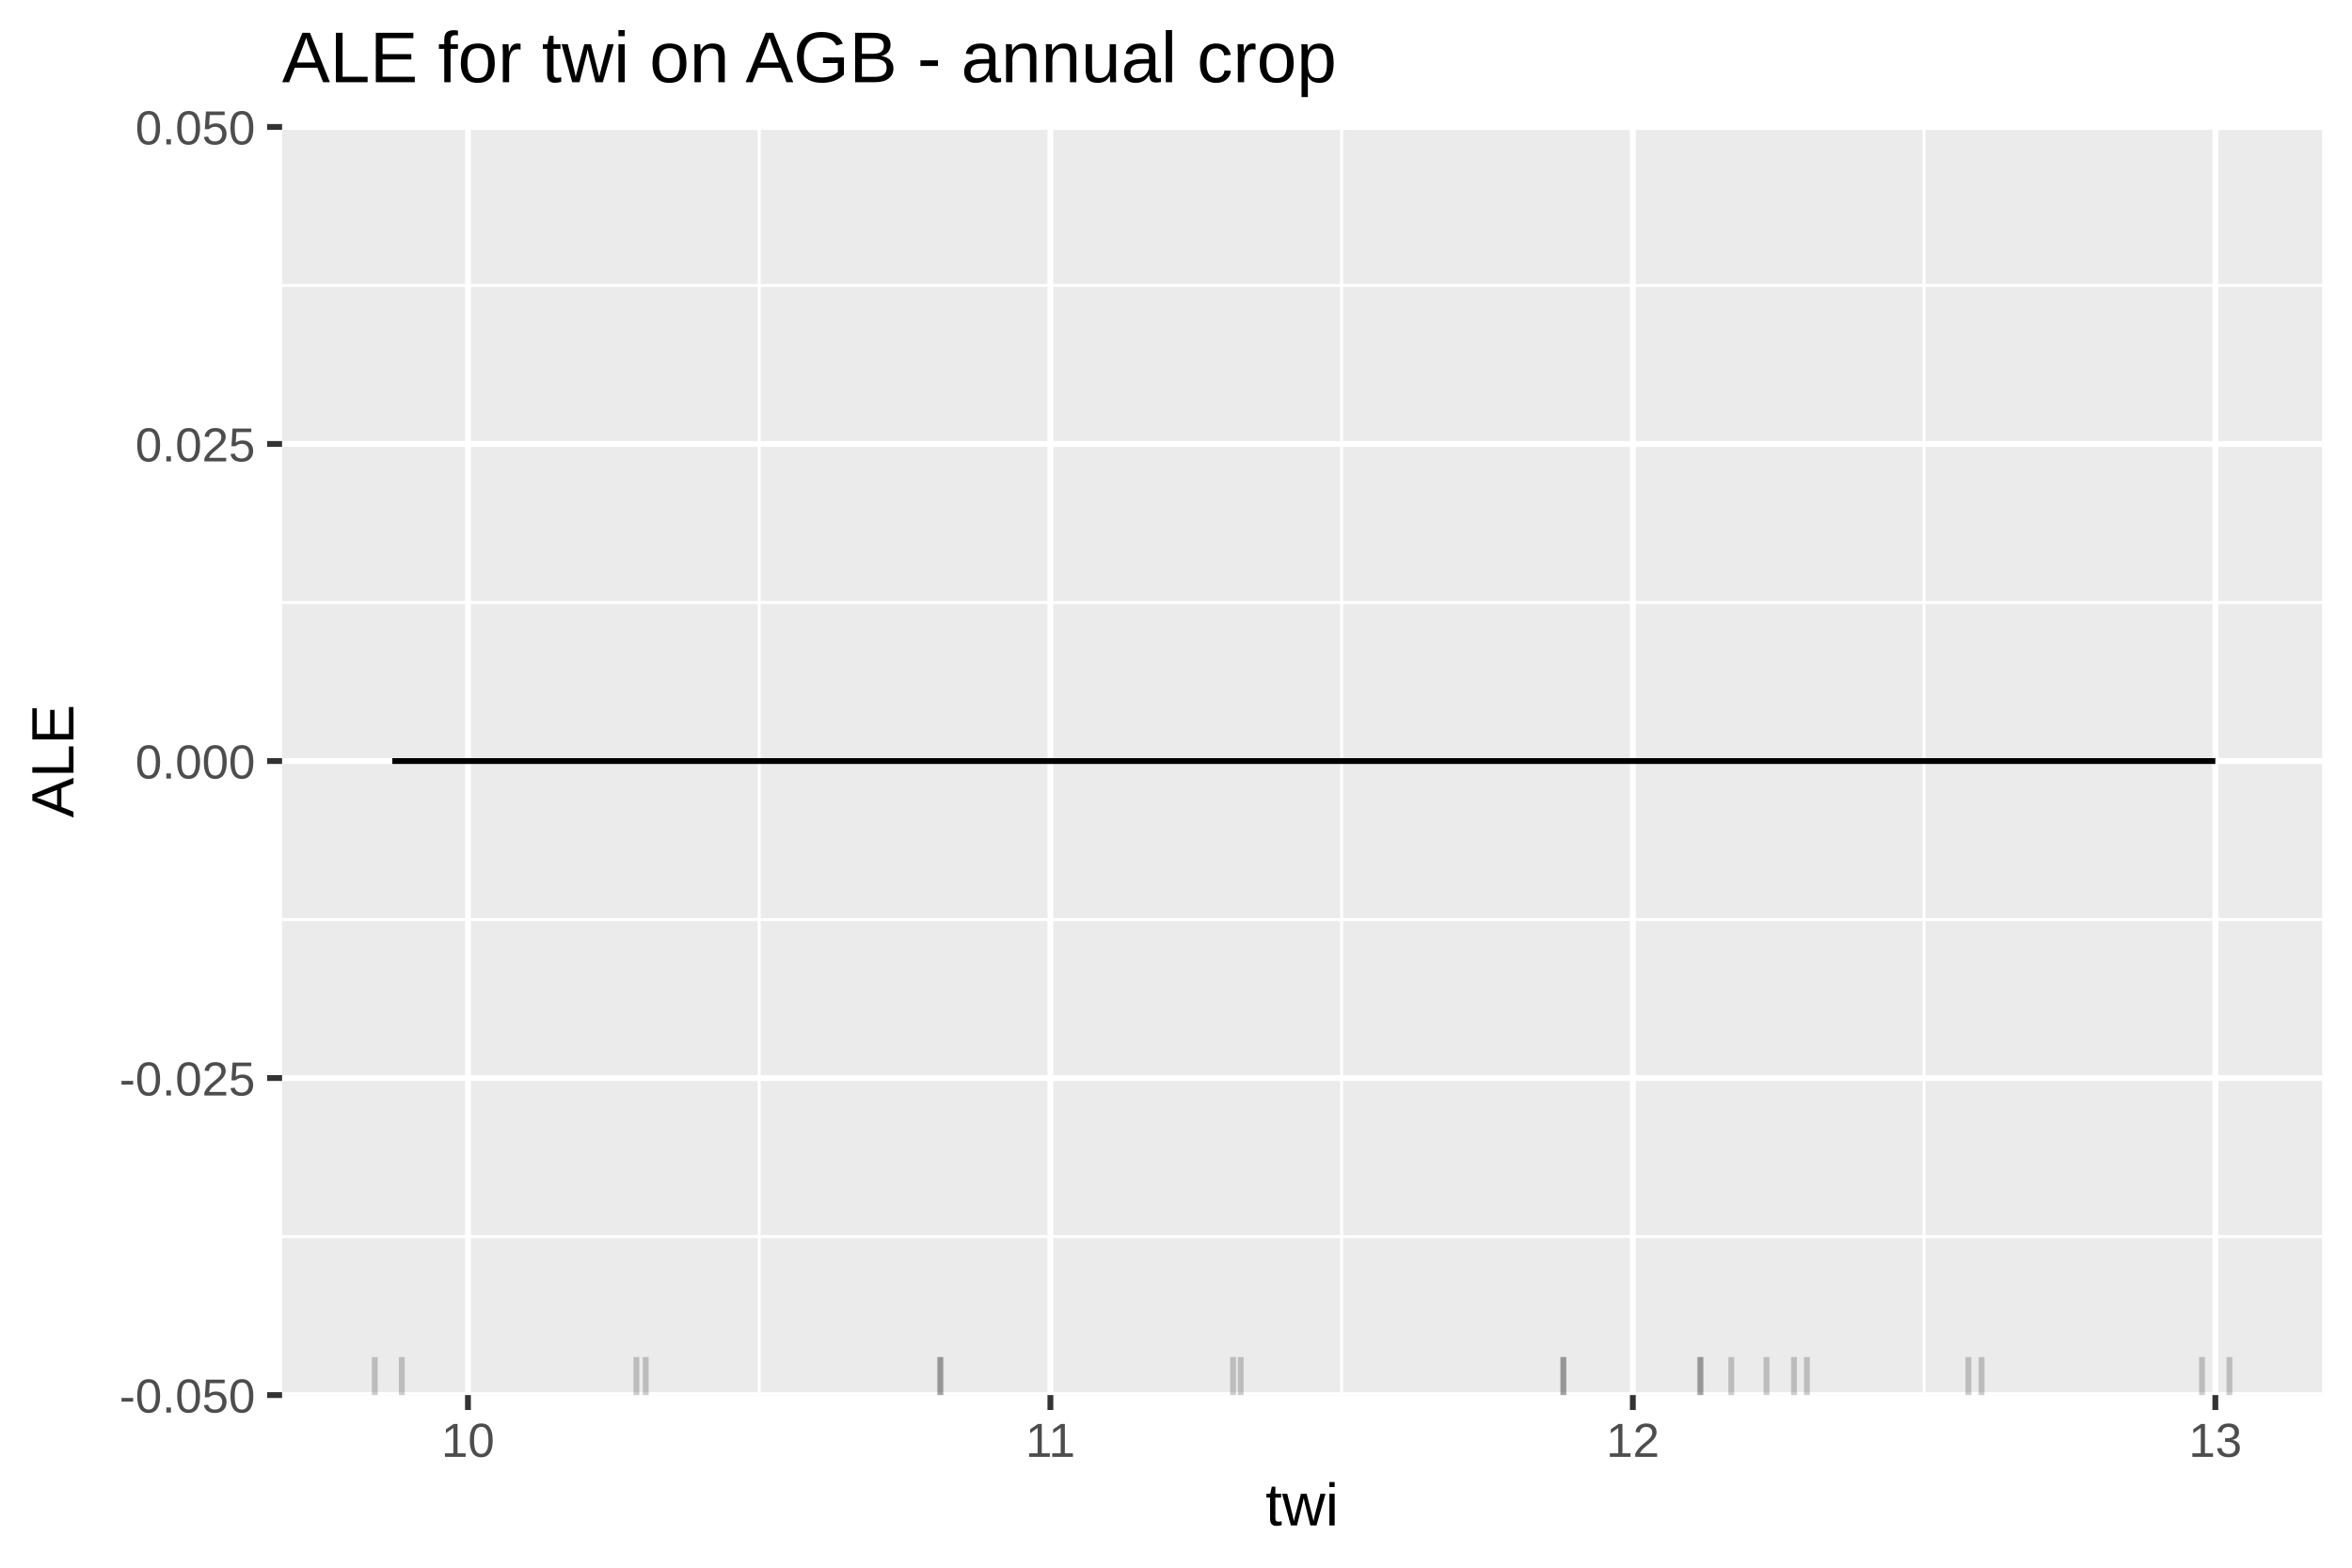
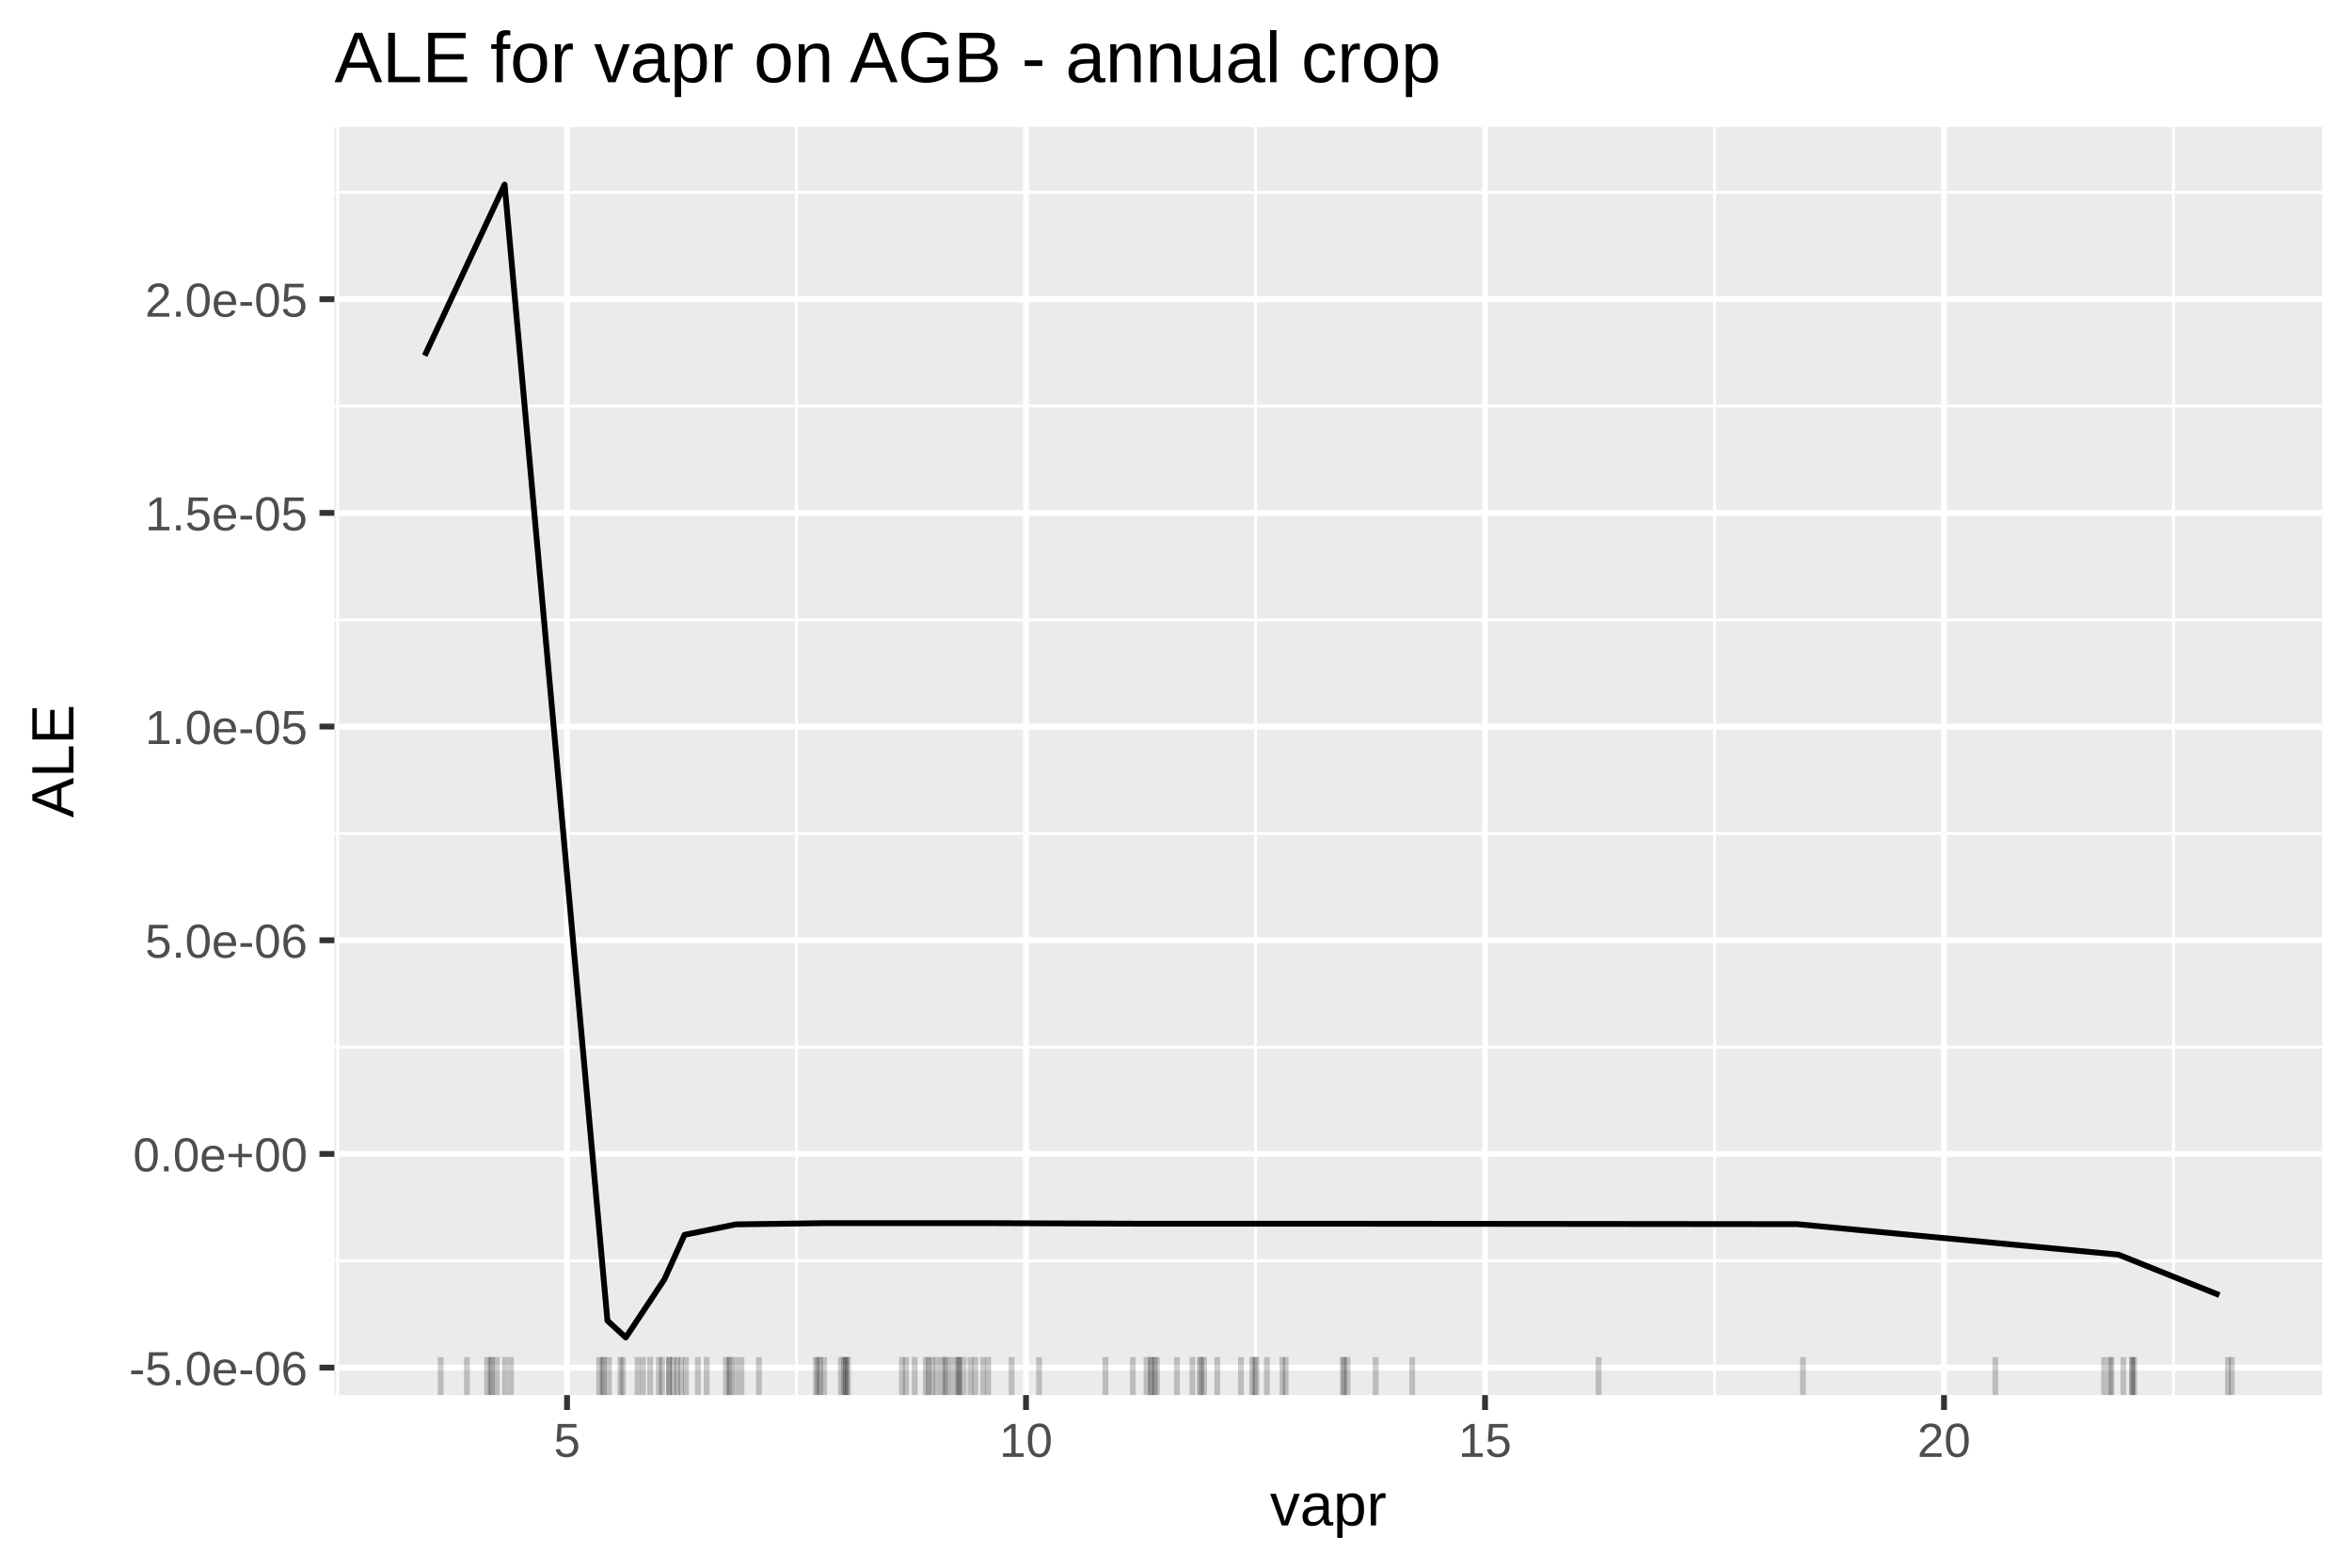
<svg xmlns="http://www.w3.org/2000/svg" class="svglite" width="432.00pt" height="288.00pt" viewBox="0 0 432.00 288.00">
  <defs>
    <style type="text/css">
    .svglite line, .svglite polyline, .svglite polygon, .svglite path, .svglite rect, .svglite circle {
      fill: none;
      stroke: #000000;
      stroke-linecap: round;
      stroke-linejoin: round;
      stroke-miterlimit: 10.00;
    }
    .svglite text {
      white-space: pre;
    }
  </style>
  </defs>
  <rect width="100%" height="100%" style="stroke: none; fill: #FFFFFF;" />
  <defs>
    <clipPath id="cpMC4wMHw0MzIuMDB8MC4wMHwyODguMDA=">
      <rect x="0.00" y="0.00" width="432.00" height="288.00" />
    </clipPath>
  </defs>
  <g clip-path="url(#cpMC4wMHw0MzIuMDB8MC4wMHwyODguMDA=)">
    <rect x="0" y="0.00" width="432.00" height="288.00" style="stroke-width: 1.07; stroke: #FFFFFF; fill: #FFFFFF;" />
  </g>
  <defs>
-     <clipPath id="cpNTEuODF8NDI2LjUyfDIzLjMyfDI1Ni4yOQ==">
-       <rect x="51.81" y="23.32" width="374.71" height="232.97" />
+     <clipPath id="cpNjEuNDJ8NDI2LjUyfDIzLjMyfDI1Ni4yOQ==">
+       <rect x="61.42" y="23.32" width="365.10" height="232.97" />
    </clipPath>
  </defs>
-   <g clip-path="url(#cpNTEuODF8NDI2LjUyfDIzLjMyfDI1Ni4yOQ==)">
-     <rect x="51.81" y="23.32" width="374.71" height="232.97" style="stroke-width: 1.07; stroke: none; fill: #EBEBEB;" />
-     <polyline points="51.81,227.17 426.52,227.17 " style="stroke-width: 0.53; stroke: #FFFFFF; stroke-linecap: butt;" />
-     <polyline points="51.81,168.93 426.52,168.93 " style="stroke-width: 0.53; stroke: #FFFFFF; stroke-linecap: butt;" />
-     <polyline points="51.81,110.69 426.52,110.69 " style="stroke-width: 0.53; stroke: #FFFFFF; stroke-linecap: butt;" />
-     <polyline points="51.81,52.44 426.52,52.44 " style="stroke-width: 0.53; stroke: #FFFFFF; stroke-linecap: butt;" />
-     <polyline points="139.44,256.29 139.44,23.32 " style="stroke-width: 0.53; stroke: #FFFFFF; stroke-linecap: butt;" />
-     <polyline points="246.42,256.29 246.42,23.32 " style="stroke-width: 0.53; stroke: #FFFFFF; stroke-linecap: butt;" />
-     <polyline points="353.40,256.29 353.40,23.32 " style="stroke-width: 0.53; stroke: #FFFFFF; stroke-linecap: butt;" />
-     <polyline points="51.81,256.29 426.52,256.29 " style="stroke-width: 1.07; stroke: #FFFFFF; stroke-linecap: butt;" />
-     <polyline points="51.81,198.05 426.52,198.05 " style="stroke-width: 1.07; stroke: #FFFFFF; stroke-linecap: butt;" />
-     <polyline points="51.81,139.81 426.52,139.81 " style="stroke-width: 1.07; stroke: #FFFFFF; stroke-linecap: butt;" />
-     <polyline points="51.81,81.56 426.52,81.56 " style="stroke-width: 1.07; stroke: #FFFFFF; stroke-linecap: butt;" />
-     <polyline points="51.81,23.32 426.52,23.32 " style="stroke-width: 1.07; stroke: #FFFFFF; stroke-linecap: butt;" />
-     <polyline points="85.95,256.29 85.95,23.32 " style="stroke-width: 1.07; stroke: #FFFFFF; stroke-linecap: butt;" />
-     <polyline points="192.93,256.29 192.93,23.32 " style="stroke-width: 1.07; stroke: #FFFFFF; stroke-linecap: butt;" />
-     <polyline points="299.91,256.29 299.91,23.32 " style="stroke-width: 1.07; stroke: #FFFFFF; stroke-linecap: butt;" />
-     <polyline points="406.90,256.29 406.90,23.32 " style="stroke-width: 1.07; stroke: #FFFFFF; stroke-linecap: butt;" />
-     <polyline points="72.05,139.81 118.05,139.81 171.54,139.81 225.03,139.81 289.22,139.81 310.61,139.81 321.31,139.81 332.01,139.81 364.10,139.81 406.90,139.81 " style="stroke-width: 1.07; stroke-linecap: butt;" />
-     <line x1="287.11" y1="256.29" x2="287.11" y2="249.31" style="stroke-width: 1.07; stroke: #000000; stroke-opacity: 0.20; stroke-linecap: butt;" />
-     <line x1="287.19" y1="256.29" x2="287.19" y2="249.31" style="stroke-width: 1.07; stroke: #000000; stroke-opacity: 0.20; stroke-linecap: butt;" />
-     <line x1="363.96" y1="256.29" x2="363.96" y2="249.31" style="stroke-width: 1.07; stroke: #000000; stroke-opacity: 0.20; stroke-linecap: butt;" />
-     <line x1="361.54" y1="256.29" x2="361.54" y2="249.31" style="stroke-width: 1.07; stroke: #000000; stroke-opacity: 0.20; stroke-linecap: butt;" />
-     <line x1="118.60" y1="256.29" x2="118.60" y2="249.31" style="stroke-width: 1.07; stroke: #000000; stroke-opacity: 0.20; stroke-linecap: butt;" />
-     <line x1="116.89" y1="256.29" x2="116.89" y2="249.31" style="stroke-width: 1.07; stroke: #000000; stroke-opacity: 0.20; stroke-linecap: butt;" />
-     <line x1="68.84" y1="256.29" x2="68.84" y2="249.31" style="stroke-width: 1.07; stroke: #000000; stroke-opacity: 0.20; stroke-linecap: butt;" />
-     <line x1="73.80" y1="256.29" x2="73.80" y2="249.31" style="stroke-width: 1.07; stroke: #000000; stroke-opacity: 0.20; stroke-linecap: butt;" />
-     <line x1="172.80" y1="256.29" x2="172.80" y2="249.31" style="stroke-width: 1.07; stroke: #000000; stroke-opacity: 0.20; stroke-linecap: butt;" />
-     <line x1="172.63" y1="256.29" x2="172.63" y2="249.31" style="stroke-width: 1.07; stroke: #000000; stroke-opacity: 0.20; stroke-linecap: butt;" />
-     <line x1="331.88" y1="256.29" x2="331.88" y2="249.31" style="stroke-width: 1.07; stroke: #000000; stroke-opacity: 0.20; stroke-linecap: butt;" />
-     <line x1="329.51" y1="256.29" x2="329.51" y2="249.31" style="stroke-width: 1.07; stroke: #000000; stroke-opacity: 0.20; stroke-linecap: butt;" />
-     <line x1="226.48" y1="256.29" x2="226.48" y2="249.31" style="stroke-width: 1.07; stroke: #000000; stroke-opacity: 0.20; stroke-linecap: butt;" />
-     <line x1="227.89" y1="256.29" x2="227.89" y2="249.31" style="stroke-width: 1.07; stroke: #000000; stroke-opacity: 0.20; stroke-linecap: butt;" />
-     <line x1="324.46" y1="256.29" x2="324.46" y2="249.31" style="stroke-width: 1.07; stroke: #000000; stroke-opacity: 0.20; stroke-linecap: butt;" />
-     <line x1="317.99" y1="256.29" x2="317.99" y2="249.31" style="stroke-width: 1.07; stroke: #000000; stroke-opacity: 0.20; stroke-linecap: butt;" />
-     <line x1="312.24" y1="256.29" x2="312.24" y2="249.31" style="stroke-width: 1.07; stroke: #000000; stroke-opacity: 0.20; stroke-linecap: butt;" />
-     <line x1="312.39" y1="256.29" x2="312.39" y2="249.31" style="stroke-width: 1.07; stroke: #000000; stroke-opacity: 0.20; stroke-linecap: butt;" />
-     <line x1="404.45" y1="256.29" x2="404.45" y2="249.31" style="stroke-width: 1.07; stroke: #000000; stroke-opacity: 0.20; stroke-linecap: butt;" />
-     <line x1="409.49" y1="256.29" x2="409.49" y2="249.31" style="stroke-width: 1.07; stroke: #000000; stroke-opacity: 0.20; stroke-linecap: butt;" />
+   <g clip-path="url(#cpNjEuNDJ8NDI2LjUyfDIzLjMyfDI1Ni4yOQ==)">
+     <rect x="61.42" y="23.32" width="365.10" height="232.97" style="stroke-width: 1.07; stroke: none; fill: #EBEBEB;" />
+     <polyline points="61.42,231.62 426.52,231.62 " style="stroke-width: 0.53; stroke: #FFFFFF; stroke-linecap: butt;" />
+     <polyline points="61.42,192.37 426.52,192.37 " style="stroke-width: 0.53; stroke: #FFFFFF; stroke-linecap: butt;" />
+     <polyline points="61.42,153.11 426.52,153.11 " style="stroke-width: 0.53; stroke: #FFFFFF; stroke-linecap: butt;" />
+     <polyline points="61.42,113.86 426.52,113.86 " style="stroke-width: 0.53; stroke: #FFFFFF; stroke-linecap: butt;" />
+     <polyline points="61.42,74.60 426.52,74.60 " style="stroke-width: 0.53; stroke: #FFFFFF; stroke-linecap: butt;" />
+     <polyline points="61.42,35.34 426.52,35.34 " style="stroke-width: 0.53; stroke: #FFFFFF; stroke-linecap: butt;" />
+     <polyline points="62.00,256.29 62.00,23.32 " style="stroke-width: 0.53; stroke: #FFFFFF; stroke-linecap: butt;" />
+     <polyline points="146.30,256.29 146.30,23.32 " style="stroke-width: 0.53; stroke: #FFFFFF; stroke-linecap: butt;" />
+     <polyline points="230.60,256.29 230.60,23.32 " style="stroke-width: 0.53; stroke: #FFFFFF; stroke-linecap: butt;" />
+     <polyline points="314.91,256.29 314.91,23.32 " style="stroke-width: 0.53; stroke: #FFFFFF; stroke-linecap: butt;" />
+     <polyline points="399.21,256.29 399.21,23.32 " style="stroke-width: 0.53; stroke: #FFFFFF; stroke-linecap: butt;" />
+     <polyline points="61.42,251.25 426.52,251.25 " style="stroke-width: 1.07; stroke: #FFFFFF; stroke-linecap: butt;" />
+     <polyline points="61.42,211.99 426.52,211.99 " style="stroke-width: 1.07; stroke: #FFFFFF; stroke-linecap: butt;" />
+     <polyline points="61.42,172.74 426.52,172.74 " style="stroke-width: 1.07; stroke: #FFFFFF; stroke-linecap: butt;" />
+     <polyline points="61.42,133.48 426.52,133.48 " style="stroke-width: 1.07; stroke: #FFFFFF; stroke-linecap: butt;" />
+     <polyline points="61.42,94.23 426.52,94.23 " style="stroke-width: 1.07; stroke: #FFFFFF; stroke-linecap: butt;" />
+     <polyline points="61.42,54.97 426.52,54.97 " style="stroke-width: 1.07; stroke: #FFFFFF; stroke-linecap: butt;" />
+     <polyline points="104.15,256.29 104.15,23.32 " style="stroke-width: 1.07; stroke: #FFFFFF; stroke-linecap: butt;" />
+     <polyline points="188.45,256.29 188.45,23.32 " style="stroke-width: 1.07; stroke: #FFFFFF; stroke-linecap: butt;" />
+     <polyline points="272.76,256.29 272.76,23.32 " style="stroke-width: 1.07; stroke: #FFFFFF; stroke-linecap: butt;" />
+     <polyline points="357.06,256.29 357.06,23.32 " style="stroke-width: 1.07; stroke: #FFFFFF; stroke-linecap: butt;" />
+     <polyline points="78.01,65.34 92.68,33.91 111.57,242.61 114.94,245.71 122.02,235.05 125.73,226.85 135.17,224.93 151.70,224.70 153.04,224.70 167.21,224.70 171.76,224.70 174.63,224.70 180.36,224.70 210.37,224.81 213.74,224.81 220.49,224.81 230.60,224.81 249.15,224.81 330.08,224.89 389.09,230.49 407.64,237.92 " style="stroke-width: 1.07; stroke-linecap: butt;" />
+     <line x1="366.49" y1="256.29" x2="366.49" y2="249.31" style="stroke-width: 1.07; stroke: #000000; stroke-opacity: 0.20; stroke-linecap: butt;" />
+     <line x1="391.65" y1="256.29" x2="391.65" y2="249.31" style="stroke-width: 1.07; stroke: #000000; stroke-opacity: 0.20; stroke-linecap: butt;" />
+     <line x1="386.47" y1="256.29" x2="386.47" y2="249.31" style="stroke-width: 1.07; stroke: #000000; stroke-opacity: 0.20; stroke-linecap: butt;" />
+     <line x1="391.63" y1="256.29" x2="391.63" y2="249.31" style="stroke-width: 1.07; stroke: #000000; stroke-opacity: 0.20; stroke-linecap: butt;" />
+     <line x1="387.82" y1="256.29" x2="387.82" y2="249.31" style="stroke-width: 1.07; stroke: #000000; stroke-opacity: 0.20; stroke-linecap: butt;" />
+     <line x1="392.00" y1="256.29" x2="392.00" y2="249.31" style="stroke-width: 1.07; stroke: #000000; stroke-opacity: 0.20; stroke-linecap: butt;" />
+     <line x1="387.54" y1="256.29" x2="387.54" y2="249.31" style="stroke-width: 1.07; stroke: #000000; stroke-opacity: 0.20; stroke-linecap: butt;" />
+     <line x1="390.01" y1="256.29" x2="390.01" y2="249.31" style="stroke-width: 1.07; stroke: #000000; stroke-opacity: 0.20; stroke-linecap: butt;" />
+     <line x1="409.93" y1="256.29" x2="409.93" y2="249.31" style="stroke-width: 1.07; stroke: #000000; stroke-opacity: 0.20; stroke-linecap: butt;" />
+     <line x1="409.21" y1="256.29" x2="409.21" y2="249.31" style="stroke-width: 1.07; stroke: #000000; stroke-opacity: 0.20; stroke-linecap: butt;" />
+     <line x1="331.15" y1="256.29" x2="331.15" y2="249.31" style="stroke-width: 1.07; stroke: #000000; stroke-opacity: 0.20; stroke-linecap: butt;" />
+     <line x1="230.76" y1="256.29" x2="230.76" y2="249.31" style="stroke-width: 1.07; stroke: #000000; stroke-opacity: 0.20; stroke-linecap: butt;" />
+     <line x1="92.76" y1="256.29" x2="92.76" y2="249.31" style="stroke-width: 1.07; stroke: #000000; stroke-opacity: 0.20; stroke-linecap: butt;" />
+     <line x1="91.24" y1="256.29" x2="91.24" y2="249.31" style="stroke-width: 1.07; stroke: #000000; stroke-opacity: 0.20; stroke-linecap: butt;" />
+     <line x1="90.37" y1="256.29" x2="90.37" y2="249.31" style="stroke-width: 1.07; stroke: #000000; stroke-opacity: 0.20; stroke-linecap: butt;" />
+     <line x1="90.12" y1="256.29" x2="90.12" y2="249.31" style="stroke-width: 1.07; stroke: #000000; stroke-opacity: 0.20; stroke-linecap: butt;" />
+     <line x1="93.85" y1="256.29" x2="93.85" y2="249.31" style="stroke-width: 1.07; stroke: #000000; stroke-opacity: 0.20; stroke-linecap: butt;" />
+     <line x1="203.04" y1="256.29" x2="203.04" y2="249.31" style="stroke-width: 1.07; stroke: #000000; stroke-opacity: 0.20; stroke-linecap: butt;" />
+     <line x1="125.99" y1="256.29" x2="125.99" y2="249.31" style="stroke-width: 1.07; stroke: #000000; stroke-opacity: 0.20; stroke-linecap: butt;" />
+     <line x1="121.59" y1="256.29" x2="121.59" y2="249.31" style="stroke-width: 1.07; stroke: #000000; stroke-opacity: 0.20; stroke-linecap: butt;" />
+     <line x1="122.87" y1="256.29" x2="122.87" y2="249.31" style="stroke-width: 1.07; stroke: #000000; stroke-opacity: 0.20; stroke-linecap: butt;" />
+     <line x1="121.03" y1="256.29" x2="121.03" y2="249.31" style="stroke-width: 1.07; stroke: #000000; stroke-opacity: 0.20; stroke-linecap: butt;" />
+     <line x1="252.68" y1="256.29" x2="252.68" y2="249.31" style="stroke-width: 1.07; stroke: #000000; stroke-opacity: 0.20; stroke-linecap: butt;" />
+     <line x1="122.90" y1="256.29" x2="122.90" y2="249.31" style="stroke-width: 1.07; stroke: #000000; stroke-opacity: 0.20; stroke-linecap: butt;" />
+     <line x1="125.08" y1="256.29" x2="125.08" y2="249.31" style="stroke-width: 1.07; stroke: #000000; stroke-opacity: 0.20; stroke-linecap: butt;" />
+     <line x1="247.49" y1="256.29" x2="247.49" y2="249.31" style="stroke-width: 1.07; stroke: #000000; stroke-opacity: 0.20; stroke-linecap: butt;" />
+     <line x1="246.89" y1="256.29" x2="246.89" y2="249.31" style="stroke-width: 1.07; stroke: #000000; stroke-opacity: 0.20; stroke-linecap: butt;" />
+     <line x1="235.55" y1="256.29" x2="235.55" y2="249.31" style="stroke-width: 1.07; stroke: #000000; stroke-opacity: 0.20; stroke-linecap: butt;" />
+     <line x1="185.80" y1="256.29" x2="185.80" y2="249.31" style="stroke-width: 1.07; stroke: #000000; stroke-opacity: 0.20; stroke-linecap: butt;" />
+     <line x1="190.86" y1="256.29" x2="190.86" y2="249.31" style="stroke-width: 1.07; stroke: #000000; stroke-opacity: 0.20; stroke-linecap: butt;" />
+     <line x1="259.38" y1="256.29" x2="259.38" y2="249.31" style="stroke-width: 1.07; stroke: #000000; stroke-opacity: 0.20; stroke-linecap: butt;" />
+     <line x1="232.69" y1="256.29" x2="232.69" y2="249.31" style="stroke-width: 1.07; stroke: #000000; stroke-opacity: 0.20; stroke-linecap: butt;" />
+     <line x1="230.46" y1="256.29" x2="230.46" y2="249.31" style="stroke-width: 1.07; stroke: #000000; stroke-opacity: 0.20; stroke-linecap: butt;" />
+     <line x1="173.91" y1="256.29" x2="173.91" y2="249.31" style="stroke-width: 1.07; stroke: #000000; stroke-opacity: 0.20; stroke-linecap: butt;" />
+     <line x1="111.85" y1="256.29" x2="111.85" y2="249.31" style="stroke-width: 1.07; stroke: #000000; stroke-opacity: 0.20; stroke-linecap: butt;" />
+     <line x1="113.96" y1="256.29" x2="113.96" y2="249.31" style="stroke-width: 1.07; stroke: #000000; stroke-opacity: 0.20; stroke-linecap: butt;" />
+     <line x1="114.40" y1="256.29" x2="114.40" y2="249.31" style="stroke-width: 1.07; stroke: #000000; stroke-opacity: 0.20; stroke-linecap: butt;" />
+     <line x1="227.93" y1="256.29" x2="227.93" y2="249.31" style="stroke-width: 1.07; stroke: #000000; stroke-opacity: 0.20; stroke-linecap: butt;" />
+     <line x1="229.99" y1="256.29" x2="229.99" y2="249.31" style="stroke-width: 1.07; stroke: #000000; stroke-opacity: 0.20; stroke-linecap: butt;" />
+     <line x1="117.10" y1="256.29" x2="117.10" y2="249.31" style="stroke-width: 1.07; stroke: #000000; stroke-opacity: 0.20; stroke-linecap: butt;" />
+     <line x1="118.11" y1="256.29" x2="118.11" y2="249.31" style="stroke-width: 1.07; stroke: #000000; stroke-opacity: 0.20; stroke-linecap: butt;" />
+     <line x1="293.62" y1="256.29" x2="293.62" y2="249.31" style="stroke-width: 1.07; stroke: #000000; stroke-opacity: 0.20; stroke-linecap: butt;" />
+     <line x1="246.64" y1="256.29" x2="246.64" y2="249.31" style="stroke-width: 1.07; stroke: #000000; stroke-opacity: 0.20; stroke-linecap: butt;" />
+     <line x1="178.24" y1="256.29" x2="178.24" y2="249.31" style="stroke-width: 1.07; stroke: #000000; stroke-opacity: 0.20; stroke-linecap: butt;" />
+     <line x1="180.57" y1="256.29" x2="180.57" y2="249.31" style="stroke-width: 1.07; stroke: #000000; stroke-opacity: 0.20; stroke-linecap: butt;" />
+     <line x1="80.94" y1="256.29" x2="80.94" y2="249.31" style="stroke-width: 1.07; stroke: #000000; stroke-opacity: 0.20; stroke-linecap: butt;" />
+     <line x1="134.17" y1="256.29" x2="134.17" y2="249.31" style="stroke-width: 1.07; stroke: #000000; stroke-opacity: 0.20; stroke-linecap: butt;" />
+     <line x1="133.92" y1="256.29" x2="133.92" y2="249.31" style="stroke-width: 1.07; stroke: #000000; stroke-opacity: 0.20; stroke-linecap: butt;" />
+     <line x1="136.18" y1="256.29" x2="136.18" y2="249.31" style="stroke-width: 1.07; stroke: #000000; stroke-opacity: 0.20; stroke-linecap: butt;" />
+     <line x1="216.17" y1="256.29" x2="216.17" y2="249.31" style="stroke-width: 1.07; stroke: #000000; stroke-opacity: 0.20; stroke-linecap: butt;" />
+     <line x1="133.34" y1="256.29" x2="133.34" y2="249.31" style="stroke-width: 1.07; stroke: #000000; stroke-opacity: 0.20; stroke-linecap: butt;" />
+     <line x1="210.59" y1="256.29" x2="210.59" y2="249.31" style="stroke-width: 1.07; stroke: #000000; stroke-opacity: 0.20; stroke-linecap: butt;" />
+     <line x1="176.98" y1="256.29" x2="176.98" y2="249.31" style="stroke-width: 1.07; stroke: #000000; stroke-opacity: 0.20; stroke-linecap: butt;" />
+     <line x1="175.88" y1="256.29" x2="175.88" y2="249.31" style="stroke-width: 1.07; stroke: #000000; stroke-opacity: 0.20; stroke-linecap: butt;" />
+     <line x1="181.51" y1="256.29" x2="181.51" y2="249.31" style="stroke-width: 1.07; stroke: #000000; stroke-opacity: 0.20; stroke-linecap: butt;" />
+     <line x1="110.92" y1="256.29" x2="110.92" y2="249.31" style="stroke-width: 1.07; stroke: #000000; stroke-opacity: 0.20; stroke-linecap: butt;" />
+     <line x1="176.08" y1="256.29" x2="176.08" y2="249.31" style="stroke-width: 1.07; stroke: #000000; stroke-opacity: 0.20; stroke-linecap: butt;" />
+     <line x1="172.00" y1="256.29" x2="172.00" y2="249.31" style="stroke-width: 1.07; stroke: #000000; stroke-opacity: 0.20; stroke-linecap: butt;" />
+     <line x1="176.20" y1="256.29" x2="176.20" y2="249.31" style="stroke-width: 1.07; stroke: #000000; stroke-opacity: 0.20; stroke-linecap: butt;" />
+     <line x1="173.00" y1="256.29" x2="173.00" y2="249.31" style="stroke-width: 1.07; stroke: #000000; stroke-opacity: 0.20; stroke-linecap: butt;" />
+     <line x1="150.23" y1="256.29" x2="150.23" y2="249.31" style="stroke-width: 1.07; stroke: #000000; stroke-opacity: 0.20; stroke-linecap: butt;" />
+     <line x1="129.79" y1="256.29" x2="129.79" y2="249.31" style="stroke-width: 1.07; stroke: #000000; stroke-opacity: 0.20; stroke-linecap: butt;" />
+     <line x1="151.38" y1="256.29" x2="151.38" y2="249.31" style="stroke-width: 1.07; stroke: #000000; stroke-opacity: 0.20; stroke-linecap: butt;" />
+     <line x1="155.40" y1="256.29" x2="155.40" y2="249.31" style="stroke-width: 1.07; stroke: #000000; stroke-opacity: 0.20; stroke-linecap: butt;" />
+     <line x1="155.35" y1="256.29" x2="155.35" y2="249.31" style="stroke-width: 1.07; stroke: #000000; stroke-opacity: 0.20; stroke-linecap: butt;" />
+     <line x1="154.99" y1="256.29" x2="154.99" y2="249.31" style="stroke-width: 1.07; stroke: #000000; stroke-opacity: 0.20; stroke-linecap: butt;" />
+     <line x1="149.86" y1="256.29" x2="149.86" y2="249.31" style="stroke-width: 1.07; stroke: #000000; stroke-opacity: 0.20; stroke-linecap: butt;" />
+     <line x1="155.74" y1="256.29" x2="155.74" y2="249.31" style="stroke-width: 1.07; stroke: #000000; stroke-opacity: 0.20; stroke-linecap: butt;" />
+     <line x1="128.18" y1="256.29" x2="128.18" y2="249.31" style="stroke-width: 1.07; stroke: #000000; stroke-opacity: 0.20; stroke-linecap: butt;" />
+     <line x1="150.64" y1="256.29" x2="150.64" y2="249.31" style="stroke-width: 1.07; stroke: #000000; stroke-opacity: 0.20; stroke-linecap: butt;" />
+     <line x1="154.44" y1="256.29" x2="154.44" y2="249.31" style="stroke-width: 1.07; stroke: #000000; stroke-opacity: 0.20; stroke-linecap: butt;" />
+     <line x1="170.56" y1="256.29" x2="170.56" y2="249.31" style="stroke-width: 1.07; stroke: #000000; stroke-opacity: 0.20; stroke-linecap: butt;" />
+     <line x1="173.59" y1="256.29" x2="173.59" y2="249.31" style="stroke-width: 1.07; stroke: #000000; stroke-opacity: 0.20; stroke-linecap: butt;" />
+     <line x1="168.01" y1="256.29" x2="168.01" y2="249.31" style="stroke-width: 1.07; stroke: #000000; stroke-opacity: 0.20; stroke-linecap: butt;" />
+     <line x1="174.89" y1="256.29" x2="174.89" y2="249.31" style="stroke-width: 1.07; stroke: #000000; stroke-opacity: 0.20; stroke-linecap: butt;" />
+     <line x1="171.17" y1="256.29" x2="171.17" y2="249.31" style="stroke-width: 1.07; stroke: #000000; stroke-opacity: 0.20; stroke-linecap: butt;" />
+     <line x1="208.06" y1="256.29" x2="208.06" y2="249.31" style="stroke-width: 1.07; stroke: #000000; stroke-opacity: 0.20; stroke-linecap: butt;" />
+     <line x1="212.11" y1="256.29" x2="212.11" y2="249.31" style="stroke-width: 1.07; stroke: #000000; stroke-opacity: 0.20; stroke-linecap: butt;" />
+     <line x1="212.48" y1="256.29" x2="212.48" y2="249.31" style="stroke-width: 1.07; stroke: #000000; stroke-opacity: 0.20; stroke-linecap: butt;" />
+     <line x1="211.48" y1="256.29" x2="211.48" y2="249.31" style="stroke-width: 1.07; stroke: #000000; stroke-opacity: 0.20; stroke-linecap: butt;" />
+     <line x1="170.05" y1="256.29" x2="170.05" y2="249.31" style="stroke-width: 1.07; stroke: #000000; stroke-opacity: 0.20; stroke-linecap: butt;" />
+     <line x1="236.14" y1="256.29" x2="236.14" y2="249.31" style="stroke-width: 1.07; stroke: #000000; stroke-opacity: 0.20; stroke-linecap: butt;" />
+     <line x1="211.40" y1="256.29" x2="211.40" y2="249.31" style="stroke-width: 1.07; stroke: #000000; stroke-opacity: 0.20; stroke-linecap: butt;" />
+     <line x1="165.66" y1="256.29" x2="165.66" y2="249.31" style="stroke-width: 1.07; stroke: #000000; stroke-opacity: 0.20; stroke-linecap: butt;" />
+     <line x1="219.02" y1="256.29" x2="219.02" y2="249.31" style="stroke-width: 1.07; stroke: #000000; stroke-opacity: 0.20; stroke-linecap: butt;" />
+     <line x1="223.59" y1="256.29" x2="223.59" y2="249.31" style="stroke-width: 1.07; stroke: #000000; stroke-opacity: 0.20; stroke-linecap: butt;" />
+     <line x1="221.15" y1="256.29" x2="221.15" y2="249.31" style="stroke-width: 1.07; stroke: #000000; stroke-opacity: 0.20; stroke-linecap: butt;" />
+     <line x1="220.34" y1="256.29" x2="220.34" y2="249.31" style="stroke-width: 1.07; stroke: #000000; stroke-opacity: 0.20; stroke-linecap: butt;" />
+     <line x1="110.68" y1="256.29" x2="110.68" y2="249.31" style="stroke-width: 1.07; stroke: #000000; stroke-opacity: 0.20; stroke-linecap: butt;" />
+     <line x1="220.66" y1="256.29" x2="220.66" y2="249.31" style="stroke-width: 1.07; stroke: #000000; stroke-opacity: 0.20; stroke-linecap: butt;" />
+     <line x1="179.12" y1="256.29" x2="179.12" y2="249.31" style="stroke-width: 1.07; stroke: #000000; stroke-opacity: 0.20; stroke-linecap: butt;" />
+     <line x1="89.45" y1="256.29" x2="89.45" y2="249.31" style="stroke-width: 1.07; stroke: #000000; stroke-opacity: 0.20; stroke-linecap: butt;" />
+     <line x1="166.43" y1="256.29" x2="166.43" y2="249.31" style="stroke-width: 1.07; stroke: #000000; stroke-opacity: 0.20; stroke-linecap: butt;" />
+     <line x1="85.76" y1="256.29" x2="85.76" y2="249.31" style="stroke-width: 1.07; stroke: #000000; stroke-opacity: 0.20; stroke-linecap: butt;" />
+     <line x1="110.06" y1="256.29" x2="110.06" y2="249.31" style="stroke-width: 1.07; stroke: #000000; stroke-opacity: 0.20; stroke-linecap: butt;" />
+     <line x1="139.40" y1="256.29" x2="139.40" y2="249.31" style="stroke-width: 1.07; stroke: #000000; stroke-opacity: 0.20; stroke-linecap: butt;" />
+     <line x1="119.43" y1="256.29" x2="119.43" y2="249.31" style="stroke-width: 1.07; stroke: #000000; stroke-opacity: 0.20; stroke-linecap: butt;" />
+     <line x1="124.38" y1="256.29" x2="124.38" y2="249.31" style="stroke-width: 1.07; stroke: #000000; stroke-opacity: 0.20; stroke-linecap: butt;" />
+     <line x1="135.12" y1="256.29" x2="135.12" y2="249.31" style="stroke-width: 1.07; stroke: #000000; stroke-opacity: 0.20; stroke-linecap: butt;" />
+     <line x1="123.70" y1="256.29" x2="123.70" y2="249.31" style="stroke-width: 1.07; stroke: #000000; stroke-opacity: 0.20; stroke-linecap: butt;" />
  </g>
  <g clip-path="url(#cpMC4wMHw0MzIuMDB8MC4wMHwyODguMDA=)">
-     <text x="46.88" y="259.50" text-anchor="end" style="font-size: 8.80px;fill: #4D4D4D; font-family: &quot;Liberation Sans&quot;;" textLength="28.35px" lengthAdjust="spacingAndGlyphs">-0.050</text>
-     <text x="46.88" y="201.26" text-anchor="end" style="font-size: 8.80px;fill: #4D4D4D; font-family: &quot;Liberation Sans&quot;;" textLength="28.35px" lengthAdjust="spacingAndGlyphs">-0.025</text>
-     <text x="46.88" y="143.02" text-anchor="end" style="font-size: 8.80px;fill: #4D4D4D; font-family: &quot;Liberation Sans&quot;;" textLength="25.17px" lengthAdjust="spacingAndGlyphs">0.000</text>
-     <text x="46.88" y="84.77" text-anchor="end" style="font-size: 8.80px;fill: #4D4D4D; font-family: &quot;Liberation Sans&quot;;" textLength="25.17px" lengthAdjust="spacingAndGlyphs">0.025</text>
-     <text x="46.88" y="26.53" text-anchor="end" style="font-size: 8.80px;fill: #4D4D4D; font-family: &quot;Liberation Sans&quot;;" textLength="25.17px" lengthAdjust="spacingAndGlyphs">0.050</text>
-     <polyline points="49.07,256.29 51.81,256.29 " style="stroke-width: 1.07; stroke: #333333; stroke-linecap: butt;" />
-     <polyline points="49.07,198.05 51.81,198.05 " style="stroke-width: 1.07; stroke: #333333; stroke-linecap: butt;" />
-     <polyline points="49.07,139.81 51.81,139.81 " style="stroke-width: 1.07; stroke: #333333; stroke-linecap: butt;" />
-     <polyline points="49.07,81.56 51.81,81.56 " style="stroke-width: 1.07; stroke: #333333; stroke-linecap: butt;" />
-     <polyline points="49.07,23.32 51.81,23.32 " style="stroke-width: 1.07; stroke: #333333; stroke-linecap: butt;" />
-     <polyline points="85.95,259.03 85.95,256.29 " style="stroke-width: 1.07; stroke: #333333; stroke-linecap: butt;" />
-     <polyline points="192.93,259.03 192.93,256.29 " style="stroke-width: 1.07; stroke: #333333; stroke-linecap: butt;" />
-     <polyline points="299.91,259.03 299.91,256.29 " style="stroke-width: 1.07; stroke: #333333; stroke-linecap: butt;" />
-     <polyline points="406.90,259.03 406.90,256.29 " style="stroke-width: 1.07; stroke: #333333; stroke-linecap: butt;" />
-     <text x="85.95" y="267.64" text-anchor="middle" style="font-size: 8.80px;fill: #4D4D4D; font-family: &quot;Liberation Sans&quot;;" textLength="11.19px" lengthAdjust="spacingAndGlyphs">10</text>
-     <text x="192.93" y="267.64" text-anchor="middle" style="font-size: 8.80px;fill: #4D4D4D; font-family: &quot;Liberation Sans&quot;;" textLength="11.19px" lengthAdjust="spacingAndGlyphs">11</text>
-     <text x="299.91" y="267.64" text-anchor="middle" style="font-size: 8.80px;fill: #4D4D4D; font-family: &quot;Liberation Sans&quot;;" textLength="11.19px" lengthAdjust="spacingAndGlyphs">12</text>
-     <text x="406.90" y="267.64" text-anchor="middle" style="font-size: 8.80px;fill: #4D4D4D; font-family: &quot;Liberation Sans&quot;;" textLength="11.19px" lengthAdjust="spacingAndGlyphs">13</text>
-     <text x="239.16" y="280.23" text-anchor="middle" style="font-size: 11.00px; font-family: &quot;Liberation Sans&quot;;" textLength="16.37px" lengthAdjust="spacingAndGlyphs">twi</text>
+     <text x="56.49" y="254.46" text-anchor="end" style="font-size: 8.80px;fill: #4D4D4D; font-family: &quot;Liberation Sans&quot;;" textLength="36.94px" lengthAdjust="spacingAndGlyphs">-5.0e-06</text>
+     <text x="56.49" y="215.20" text-anchor="end" style="font-size: 8.80px;fill: #4D4D4D; font-family: &quot;Liberation Sans&quot;;" textLength="37.96px" lengthAdjust="spacingAndGlyphs">0.0e+00</text>
+     <text x="56.49" y="175.95" text-anchor="end" style="font-size: 8.80px;fill: #4D4D4D; font-family: &quot;Liberation Sans&quot;;" textLength="33.76px" lengthAdjust="spacingAndGlyphs">5.0e-06</text>
+     <text x="56.49" y="136.69" text-anchor="end" style="font-size: 8.80px;fill: #4D4D4D; font-family: &quot;Liberation Sans&quot;;" textLength="33.76px" lengthAdjust="spacingAndGlyphs">1.0e-05</text>
+     <text x="56.49" y="97.44" text-anchor="end" style="font-size: 8.80px;fill: #4D4D4D; font-family: &quot;Liberation Sans&quot;;" textLength="33.76px" lengthAdjust="spacingAndGlyphs">1.5e-05</text>
+     <text x="56.49" y="58.18" text-anchor="end" style="font-size: 8.80px;fill: #4D4D4D; font-family: &quot;Liberation Sans&quot;;" textLength="33.76px" lengthAdjust="spacingAndGlyphs">2.0e-05</text>
+     <polyline points="58.68,251.25 61.42,251.25 " style="stroke-width: 1.07; stroke: #333333; stroke-linecap: butt;" />
+     <polyline points="58.68,211.99 61.42,211.99 " style="stroke-width: 1.07; stroke: #333333; stroke-linecap: butt;" />
+     <polyline points="58.68,172.74 61.42,172.74 " style="stroke-width: 1.07; stroke: #333333; stroke-linecap: butt;" />
+     <polyline points="58.68,133.48 61.42,133.48 " style="stroke-width: 1.07; stroke: #333333; stroke-linecap: butt;" />
+     <polyline points="58.68,94.23 61.42,94.23 " style="stroke-width: 1.07; stroke: #333333; stroke-linecap: butt;" />
+     <polyline points="58.68,54.97 61.42,54.97 " style="stroke-width: 1.07; stroke: #333333; stroke-linecap: butt;" />
+     <polyline points="104.15,259.03 104.15,256.29 " style="stroke-width: 1.07; stroke: #333333; stroke-linecap: butt;" />
+     <polyline points="188.45,259.03 188.45,256.29 " style="stroke-width: 1.07; stroke: #333333; stroke-linecap: butt;" />
+     <polyline points="272.76,259.03 272.76,256.29 " style="stroke-width: 1.07; stroke: #333333; stroke-linecap: butt;" />
+     <polyline points="357.06,259.03 357.06,256.29 " style="stroke-width: 1.07; stroke: #333333; stroke-linecap: butt;" />
+     <text x="104.15" y="267.64" text-anchor="middle" style="font-size: 8.80px;fill: #4D4D4D; font-family: &quot;Liberation Sans&quot;;" textLength="5.59px" lengthAdjust="spacingAndGlyphs">5</text>
+     <text x="188.45" y="267.64" text-anchor="middle" style="font-size: 8.80px;fill: #4D4D4D; font-family: &quot;Liberation Sans&quot;;" textLength="11.19px" lengthAdjust="spacingAndGlyphs">10</text>
+     <text x="272.76" y="267.64" text-anchor="middle" style="font-size: 8.80px;fill: #4D4D4D; font-family: &quot;Liberation Sans&quot;;" textLength="11.19px" lengthAdjust="spacingAndGlyphs">15</text>
+     <text x="357.06" y="267.64" text-anchor="middle" style="font-size: 8.80px;fill: #4D4D4D; font-family: &quot;Liberation Sans&quot;;" textLength="11.19px" lengthAdjust="spacingAndGlyphs">20</text>
+     <text x="243.97" y="280.23" text-anchor="middle" style="font-size: 11.00px; font-family: &quot;Liberation Sans&quot;;" textLength="24.75px" lengthAdjust="spacingAndGlyphs">vapr</text>
    <text transform="translate(13.50,139.81) rotate(-90)" text-anchor="middle" style="font-size: 11.00px; font-family: &quot;Liberation Sans&quot;;" textLength="20.60px" lengthAdjust="spacingAndGlyphs">ALE</text>
-     <text x="51.81" y="15.10" style="font-size: 13.20px; font-family: &quot;Liberation Sans&quot;;" textLength="214.80px" lengthAdjust="spacingAndGlyphs">ALE for twi on AGB - annual crop</text>
+     <text x="61.42" y="15.10" style="font-size: 13.20px; font-family: &quot;Liberation Sans&quot;;" textLength="224.86px" lengthAdjust="spacingAndGlyphs">ALE for vapr on AGB - annual crop</text>
  </g>
</svg>
